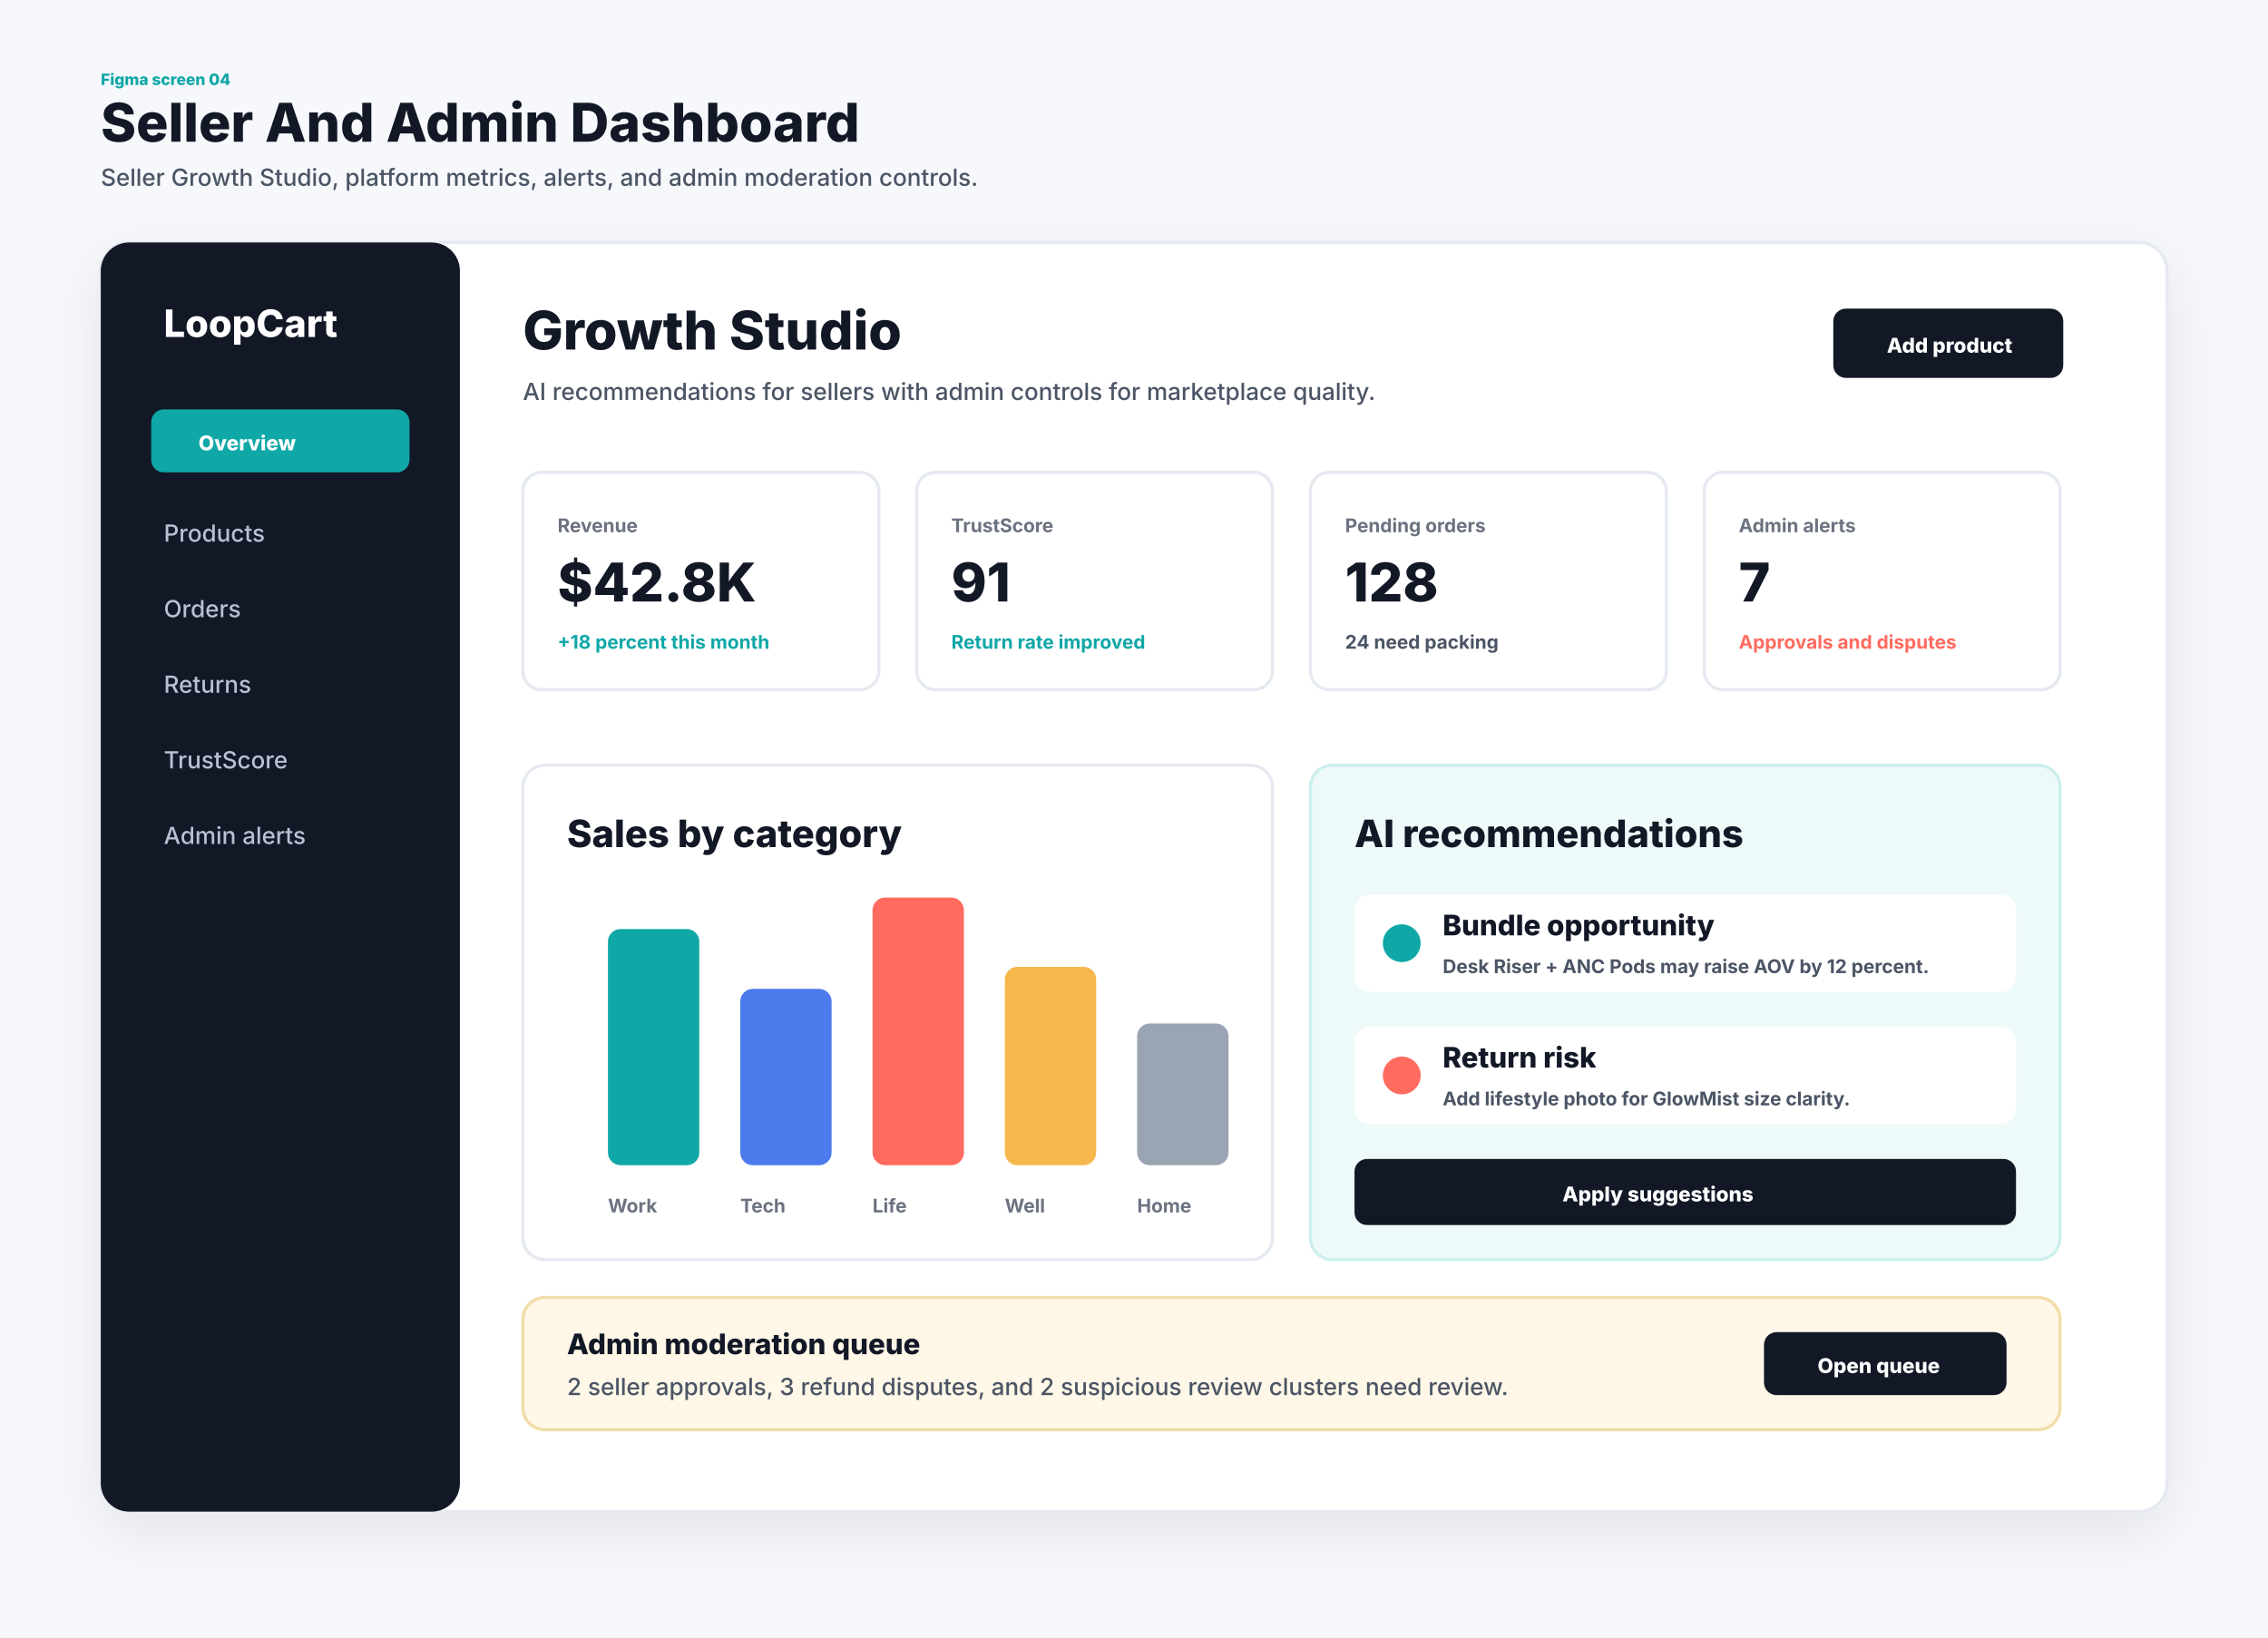
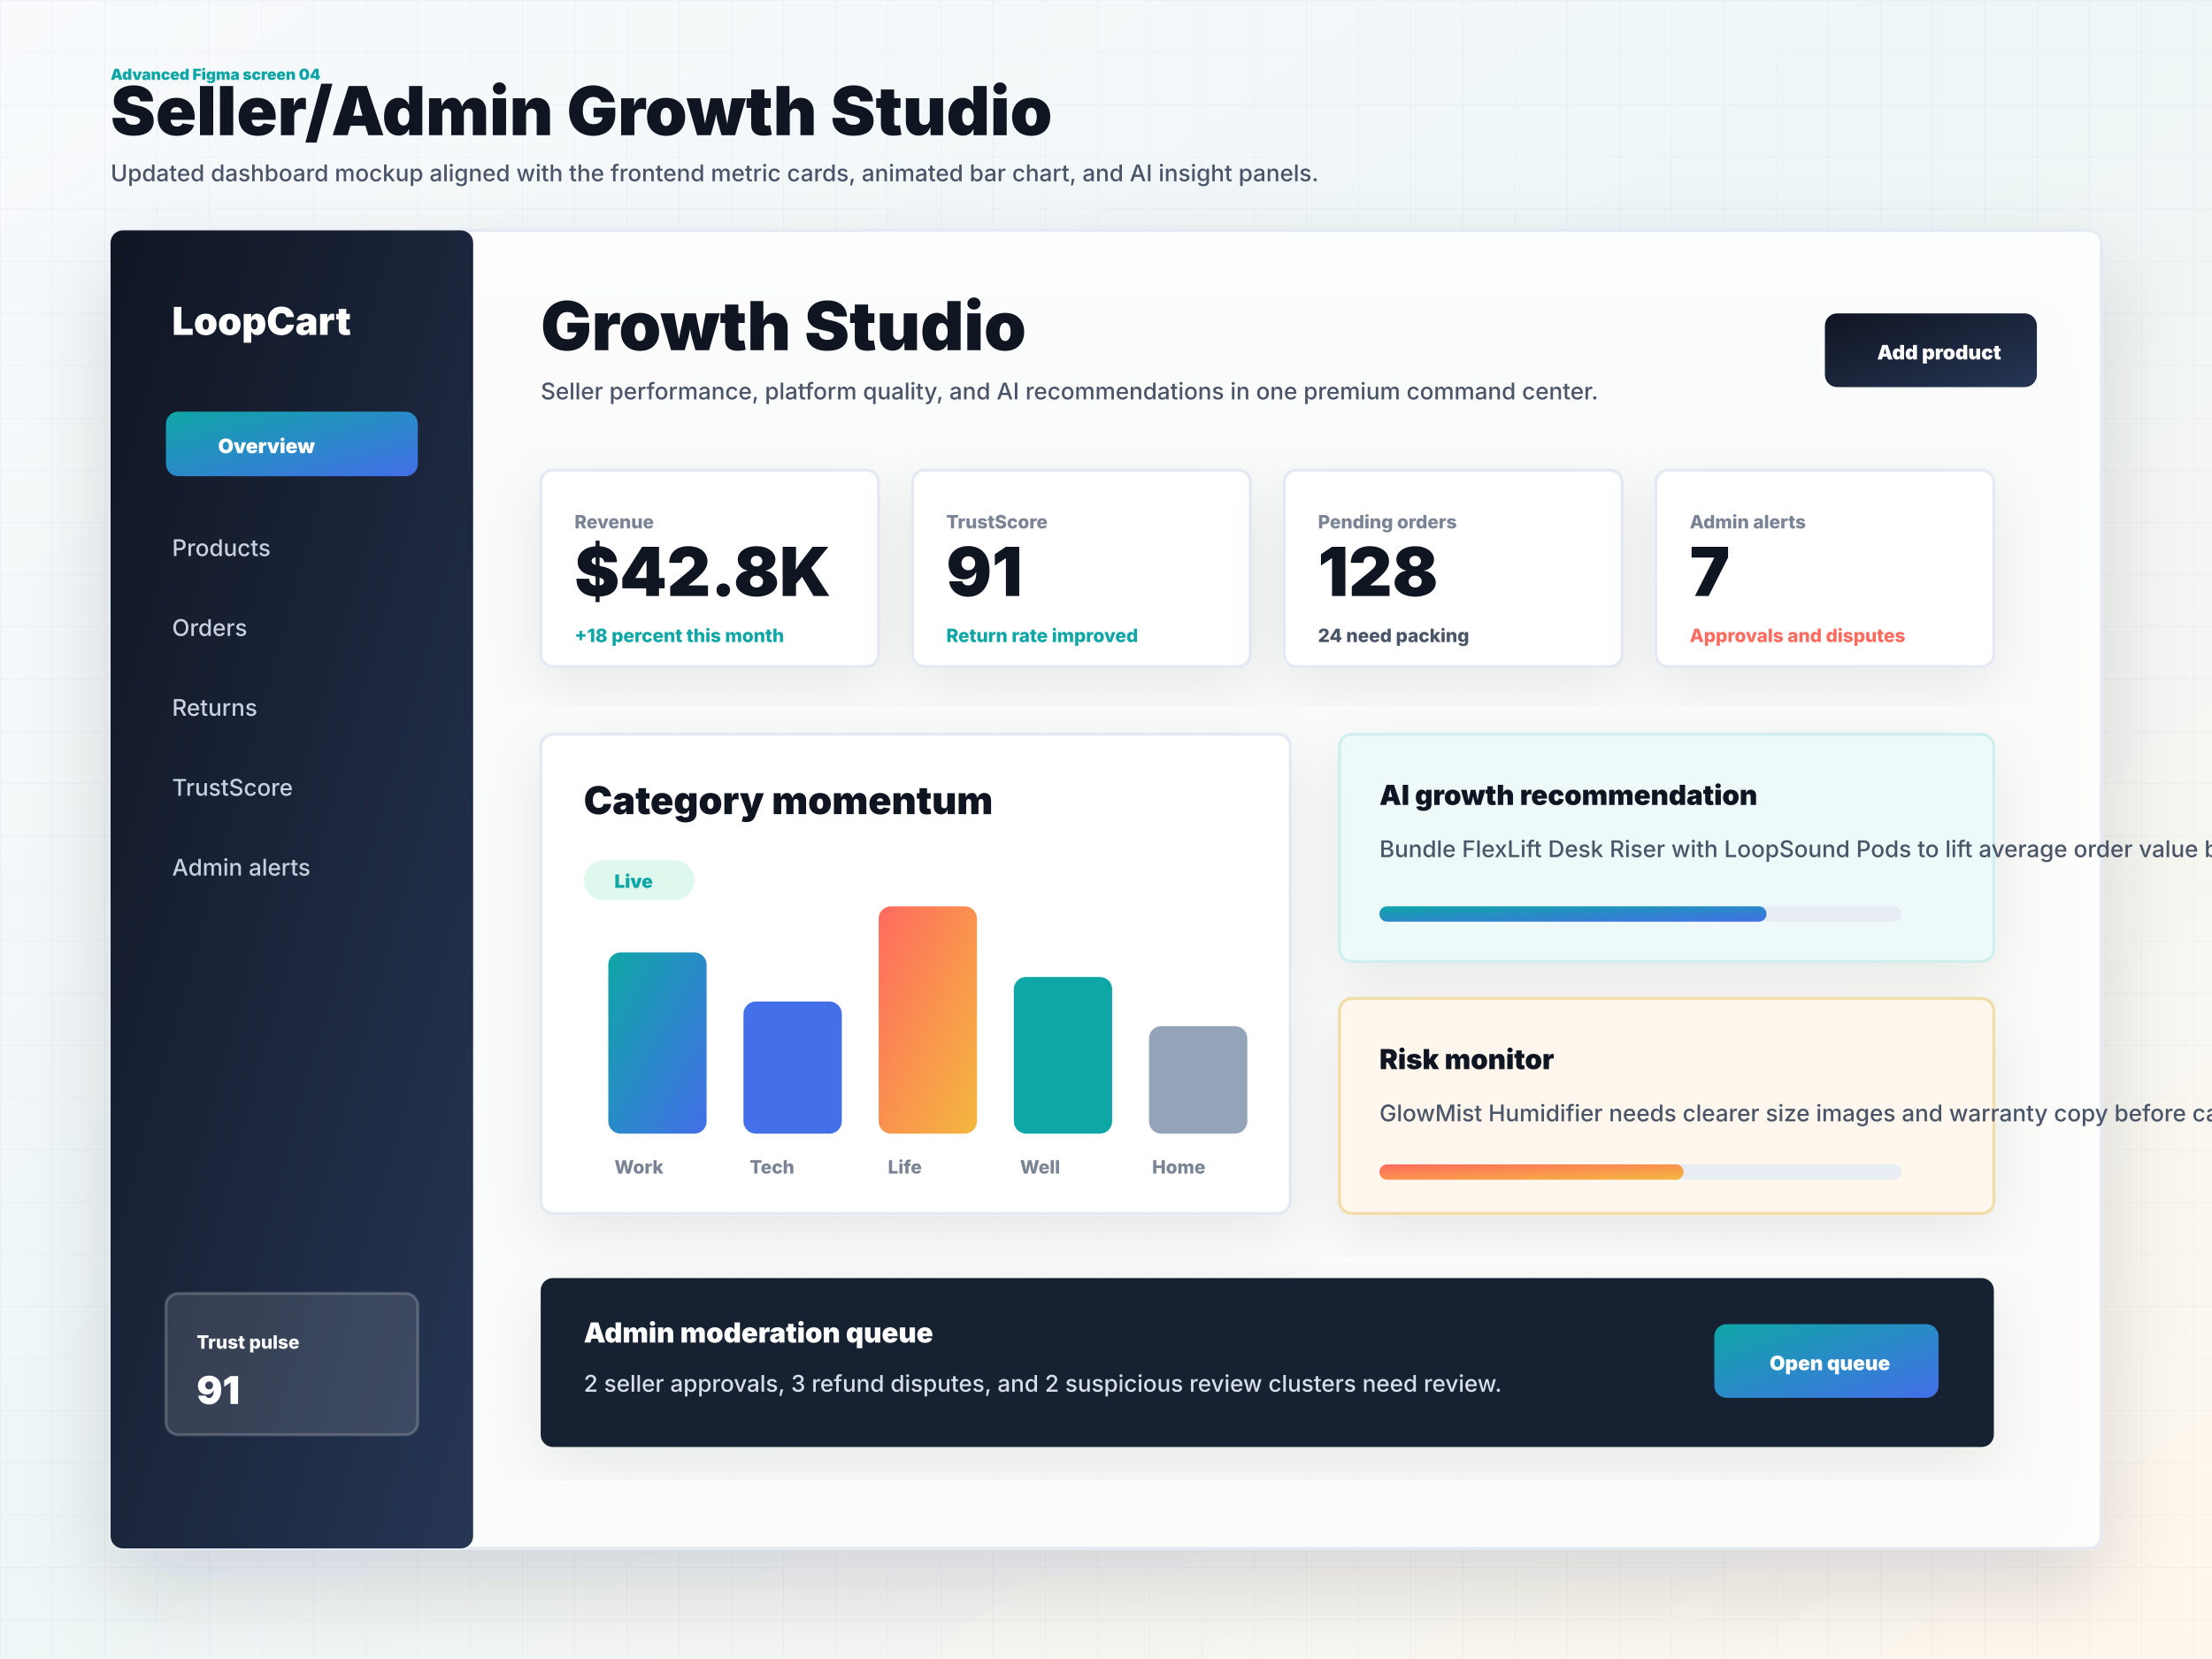
- <svg xmlns="http://www.w3.org/2000/svg" width="1440" height="1040" viewBox="0 0 1440 1040" role="img" aria-label="LoopCart seller and admin dashboard mockup">
+ <svg xmlns="http://www.w3.org/2000/svg" width="1440" height="1080" viewBox="0 0 1440 1080" role="img" aria-label="LoopCart advanced seller admin dashboard mockup">
  <defs>
-     <style>
-       .bg{fill:#f6f8fb}.surface{fill:#fff;stroke:#e5e9f0;stroke-width:2}.ink{fill:#121826}.slate{fill:#4b5565}.muted{fill:#6b7280}.teal{fill:#10a7a7}.coral{fill:#ff6b5f}.amber{fill:#f6b84b}.blue{fill:#4b7bec}.mint{fill:#dff7ef}.title{font:800 34px Inter,Arial,sans-serif}.h2{font:800 24px Inter,Arial,sans-serif}.h3{font:800 18px Inter,Arial,sans-serif}.body{font:500 15px Inter,Arial,sans-serif}.small{font:700 12px Inter,Arial,sans-serif}.micro{font:800 10px Inter,Arial,sans-serif}.buttonText{fill:#fff;font:800 13px Inter,Arial,sans-serif}.shadow{filter:url(#shadow)}
-     </style>
+     <linearGradient id="page" x1="0" y1="0" x2="1" y2="1">
+       <stop offset="0" stop-color="#f8fafc" />
+       <stop offset=".48" stop-color="#eef6f7" />
+       <stop offset="1" stop-color="#fff7ed" />
+     </linearGradient>
+     <linearGradient id="inkGrad" x1="0" y1="0" x2="1" y2="1">
+       <stop offset="0" stop-color="#101522" />
+       <stop offset="1" stop-color="#263654" />
+     </linearGradient>
+     <linearGradient id="cta" x1="0" y1="0" x2="1" y2="1">
+       <stop offset="0" stop-color="#0fa6a6" />
+       <stop offset="1" stop-color="#436fe8" />
+     </linearGradient>
+     <linearGradient id="warm" x1="0" y1="0" x2="1" y2="1">
+       <stop offset="0" stop-color="#ff6b5f" />
+       <stop offset="1" stop-color="#f4b83f" />
+     </linearGradient>
    <filter id="shadow" x="-20%" y="-20%" width="140%" height="140%">
-       <feDropShadow dx="0" dy="12" stdDeviation="18" flood-color="#121826" flood-opacity=".08" />
+       <feDropShadow dx="0" dy="24" stdDeviation="28" flood-color="#101522" flood-opacity=".16" />
    </filter>
+     <filter id="soft" x="-20%" y="-20%" width="140%" height="140%">
+       <feDropShadow dx="0" dy="12" stdDeviation="18" flood-color="#101522" flood-opacity=".08" />
+     </filter>
+     <pattern id="grid" width="34" height="34" patternUnits="userSpaceOnUse">
+       <path d="M34 0H0V34" fill="none" stroke="#101522" stroke-opacity=".035" stroke-width="1" />
+     </pattern>
+     <style>.surface{fill:#fff;stroke:#e4e9f2;stroke-width:2}.glass{fill:#fff;fill-opacity:.86;stroke:#e4e9f2;stroke-width:2}.ink{fill:#101522}.slate{fill:#4a5568}.muted{fill:#7a8495}.teal{fill:#0fa6a6}.coral{fill:#ff6b5f}.amber{fill:#f4b83f}.blue{fill:#436fe8}.mint{fill:#dff8ee}.rose{fill:#fff0ee}.title{font:900 44px Inter,Arial,sans-serif}.h2{font:900 25px Inter,Arial,sans-serif}.h3{font:850 18px Inter,Arial,sans-serif}.body{font:500 15px Inter,Arial,sans-serif}.small{font:800 12px Inter,Arial,sans-serif}.micro{font:900 10px Inter,Arial,sans-serif;text-transform:uppercase}.btn{fill:#fff;font:850 13px Inter,Arial,sans-serif}.chipText{font:850 12px Inter,Arial,sans-serif}</style>
  </defs>
-   <rect class="bg" width="1440" height="1040" />
-   <text x="64" y="54" class="micro teal">Figma screen 04</text>
-   <text x="64" y="90" class="title ink">Seller And Admin Dashboard</text>
-   <text x="64" y="118" class="body slate">Seller Growth Studio, platform metrics, alerts, and admin moderation controls.</text>
-   <rect x="64" y="154" width="1312" height="806" rx="18" class="surface shadow" />
-   <rect x="64" y="154" width="228" height="806" rx="18" fill="#121826" />
-   <text x="104" y="214" fill="#fff" class="h2">LoopCart</text>
-   <rect x="96" y="260" width="164" height="40" rx="8" fill="#10a7a7" />
-   <text x="126" y="286" class="buttonText">Overview</text>
-   <text x="104" y="344" fill="#b7c1d1" class="body">Products</text>
-   <text x="104" y="392" fill="#b7c1d1" class="body">Orders</text>
-   <text x="104" y="440" fill="#b7c1d1" class="body">Returns</text>
-   <text x="104" y="488" fill="#b7c1d1" class="body">TrustScore</text>
-   <text x="104" y="536" fill="#b7c1d1" class="body">Admin alerts</text>
-   <text x="332" y="222" class="title ink">Growth Studio</text>
-   <text x="332" y="254" class="body slate">AI recommendations for sellers with admin controls for marketplace quality.</text>
-   <rect x="1164" y="196" width="146" height="44" rx="8" fill="#121826" />
-   <text x="1198" y="224" class="buttonText">Add product</text>
-   <g transform="translate(332 300)">
-     <rect width="226" height="138" rx="12" class="surface" />
+   <rect width="1440" height="1080" fill="url(#page)" />
+   <rect width="1440" height="1080" fill="url(#grid)" />
+   <text x="72" y="52" class="micro teal">Advanced Figma screen 04</text>
+   <text x="72" y="88" class="title ink">Seller/Admin Growth Studio</text>
+   <text x="72" y="118" class="body slate">Updated dashboard mockup aligned with the frontend metric cards, animated bar chart, and AI insight panels.</text>
+   <g filter="url(#shadow)">
+     <rect x="72" y="150" width="1296" height="858" rx="8" class="glass" />
+   </g>
+   <rect x="72" y="150" width="236" height="858" rx="8" fill="url(#inkGrad)" />
+   <text x="112" y="218" class="h2" fill="#fff">LoopCart</text>
+   <rect x="108" y="268" width="164" height="42" rx="8" fill="url(#cta)" />
+   <text x="142" y="295" class="btn">Overview</text>
+   <text x="112" y="362" class="body" fill="#c7d0df">Products</text>
+   <text x="112" y="414" class="body" fill="#c7d0df">Orders</text>
+   <text x="112" y="466" class="body" fill="#c7d0df">Returns</text>
+   <text x="112" y="518" class="body" fill="#c7d0df">TrustScore</text>
+   <text x="112" y="570" class="body" fill="#c7d0df">Admin alerts</text>
+   <rect x="108" y="842" width="164" height="92" rx="8" fill="#fff" fill-opacity=".12" stroke="#fff" stroke-opacity=".2" stroke-width="2" />
+   <text x="128" y="878" class="small" fill="#fff">Trust pulse</text>
+   <text x="128" y="914" class="h2" fill="#fff">91</text>
+   <text x="352" y="228" class="title ink">Growth Studio</text>
+   <text x="352" y="260" class="body slate">Seller performance, platform quality, and AI recommendations in one premium command center.</text>
+   <rect x="1188" y="204" width="138" height="48" rx="8" fill="url(#inkGrad)" />
+   <text x="1222" y="234" class="btn">Add product</text>
+   <g transform="translate(352 306)">
+     <rect width="220" height="128" rx="8" class="surface" filter="url(#soft)" />
    <text x="22" y="38" class="small muted">Revenue</text>
    <text x="22" y="82" class="title ink">$42.8K</text>
    <text x="22" y="112" class="small teal">+18 percent this month</text>
  </g>
-   <g transform="translate(582 300)">
-     <rect width="226" height="138" rx="12" class="surface" />
+   <g transform="translate(594 306)">
+     <rect width="220" height="128" rx="8" class="surface" filter="url(#soft)" />
    <text x="22" y="38" class="small muted">TrustScore</text>
    <text x="22" y="82" class="title ink">91</text>
    <text x="22" y="112" class="small teal">Return rate improved</text>
  </g>
-   <g transform="translate(832 300)">
-     <rect width="226" height="138" rx="12" class="surface" />
+   <g transform="translate(836 306)">
+     <rect width="220" height="128" rx="8" class="surface" filter="url(#soft)" />
    <text x="22" y="38" class="small muted">Pending orders</text>
    <text x="22" y="82" class="title ink">128</text>
    <text x="22" y="112" class="small slate">24 need packing</text>
  </g>
-   <g transform="translate(1082 300)">
-     <rect width="226" height="138" rx="12" class="surface" />
+   <g transform="translate(1078 306)">
+     <rect width="220" height="128" rx="8" class="surface" filter="url(#soft)" />
    <text x="22" y="38" class="small muted">Admin alerts</text>
    <text x="22" y="82" class="title ink">7</text>
    <text x="22" y="112" class="small coral">Approvals and disputes</text>
  </g>
-   <g transform="translate(332 486)">
-     <rect width="476" height="314" rx="14" class="surface" />
-     <text x="28" y="52" class="h2 ink">Sales by category</text>
-     <rect x="54" y="104" width="58" height="150" rx="8" class="teal" />
-     <rect x="138" y="142" width="58" height="112" rx="8" class="blue" />
-     <rect x="222" y="84" width="58" height="170" rx="8" class="coral" />
-     <rect x="306" y="128" width="58" height="126" rx="8" class="amber" />
-     <rect x="390" y="164" width="58" height="90" rx="8" fill="#9aa4b2" />
-     <text x="54" y="284" class="small muted">Work</text>
-     <text x="138" y="284" class="small muted">Tech</text>
-     <text x="222" y="284" class="small muted">Life</text>
-     <text x="306" y="284" class="small muted">Well</text>
-     <text x="390" y="284" class="small muted">Home</text>
+   <g transform="translate(352 478)">
+     <rect width="488" height="312" rx="8" class="surface" filter="url(#soft)" />
+     <text x="28" y="52" class="h2 ink">Category momentum</text>
+     <rect x="28" y="82" width="72" height="26" rx="13" class="mint" />
+     <text x="48" y="100" class="chipText teal">Live</text>
+     <rect x="44" y="142" width="64" height="118" rx="8" fill="url(#cta)" />
+     <rect x="132" y="174" width="64" height="86" rx="8" fill="#436fe8" />
+     <rect x="220" y="112" width="64" height="148" rx="8" fill="url(#warm)" />
+     <rect x="308" y="158" width="64" height="102" rx="8" fill="#0fa6a6" />
+     <rect x="396" y="190" width="64" height="70" rx="8" fill="#95a3b8" />
+     <text x="48" y="286" class="small muted">Work</text>
+     <text x="136" y="286" class="small muted">Tech</text>
+     <text x="226" y="286" class="small muted">Life</text>
+     <text x="312" y="286" class="small muted">Well</text>
+     <text x="398" y="286" class="small muted">Home</text>
  </g>
-   <g transform="translate(832 486)">
-     <rect width="476" height="314" rx="14" fill="#eefafa" stroke="#ccefed" stroke-width="2" />
-     <text x="28" y="52" class="h2 ink">AI recommendations</text>
-     <rect x="28" y="82" width="420" height="62" rx="10" fill="#fff" />
-     <circle cx="58" cy="113" r="12" class="teal" />
-     <text x="84" y="108" class="h3 ink">Bundle opportunity</text>
-     <text x="84" y="132" class="small slate">Desk Riser + ANC Pods may raise AOV by 12 percent.</text>
-     <rect x="28" y="166" width="420" height="62" rx="10" fill="#fff" />
-     <circle cx="58" cy="197" r="12" class="coral" />
-     <text x="84" y="192" class="h3 ink">Return risk</text>
-     <text x="84" y="216" class="small slate">Add lifestyle photo for GlowMist size clarity.</text>
-     <rect x="28" y="250" width="420" height="42" rx="8" fill="#121826" />
-     <text x="160" y="277" class="buttonText">Apply suggestions</text>
+   <g transform="translate(872 478)">
+     <rect width="426" height="148" rx="8" fill="#eefafa" stroke="#cfeeed" stroke-width="2" filter="url(#soft)" />
+     <text x="26" y="46" class="h3 ink">AI growth recommendation</text>
+     <text x="26" y="80" class="body slate">Bundle FlexLift Desk Riser with LoopSound Pods to lift average order value by 12 percent.</text>
+     <rect x="26" y="112" width="340" height="10" rx="5" fill="#e8edf4" />
+     <rect x="26" y="112" width="252" height="10" rx="5" fill="url(#cta)" />
  </g>
-   <g transform="translate(332 824)">
-     <rect width="976" height="84" rx="14" fill="#fff7e7" stroke="#f1dda9" stroke-width="2" />
-     <text x="28" y="36" class="h3 ink">Admin moderation queue</text>
-     <text x="28" y="62" class="body slate">2 seller approvals, 3 refund disputes, and 2 suspicious review clusters need review.</text>
-     <rect x="788" y="22" width="154" height="40" rx="8" fill="#121826" />
-     <text x="822" y="48" class="buttonText">Open queue</text>
+   <g transform="translate(872 650)">
+     <rect width="426" height="140" rx="8" fill="#fff7ed" stroke="#f1dda9" stroke-width="2" filter="url(#soft)" />
+     <text x="26" y="46" class="h3 ink">Risk monitor</text>
+     <text x="26" y="80" class="body slate">GlowMist Humidifier needs clearer size images and warranty copy before campaign launch.</text>
+     <rect x="26" y="108" width="340" height="10" rx="5" fill="#e8edf4" />
+     <rect x="26" y="108" width="198" height="10" rx="5" fill="url(#warm)" />
+   </g>
+   <g transform="translate(352 832)">
+     <rect width="946" height="110" rx="8" fill="#172033" filter="url(#soft)" />
+     <path d="M0 0h946v110H0z" fill="url(#grid)" opacity=".20" />
+     <text x="28" y="42" class="h3" fill="#fff">Admin moderation queue</text>
+     <text x="28" y="74" class="body" fill="#d7deea">2 seller approvals, 3 refund disputes, and 2 suspicious review clusters need review.</text>
+     <rect x="764" y="30" width="146" height="48" rx="8" fill="url(#cta)" />
+     <text x="800" y="60" class="btn">Open queue</text>
  </g>
</svg>
